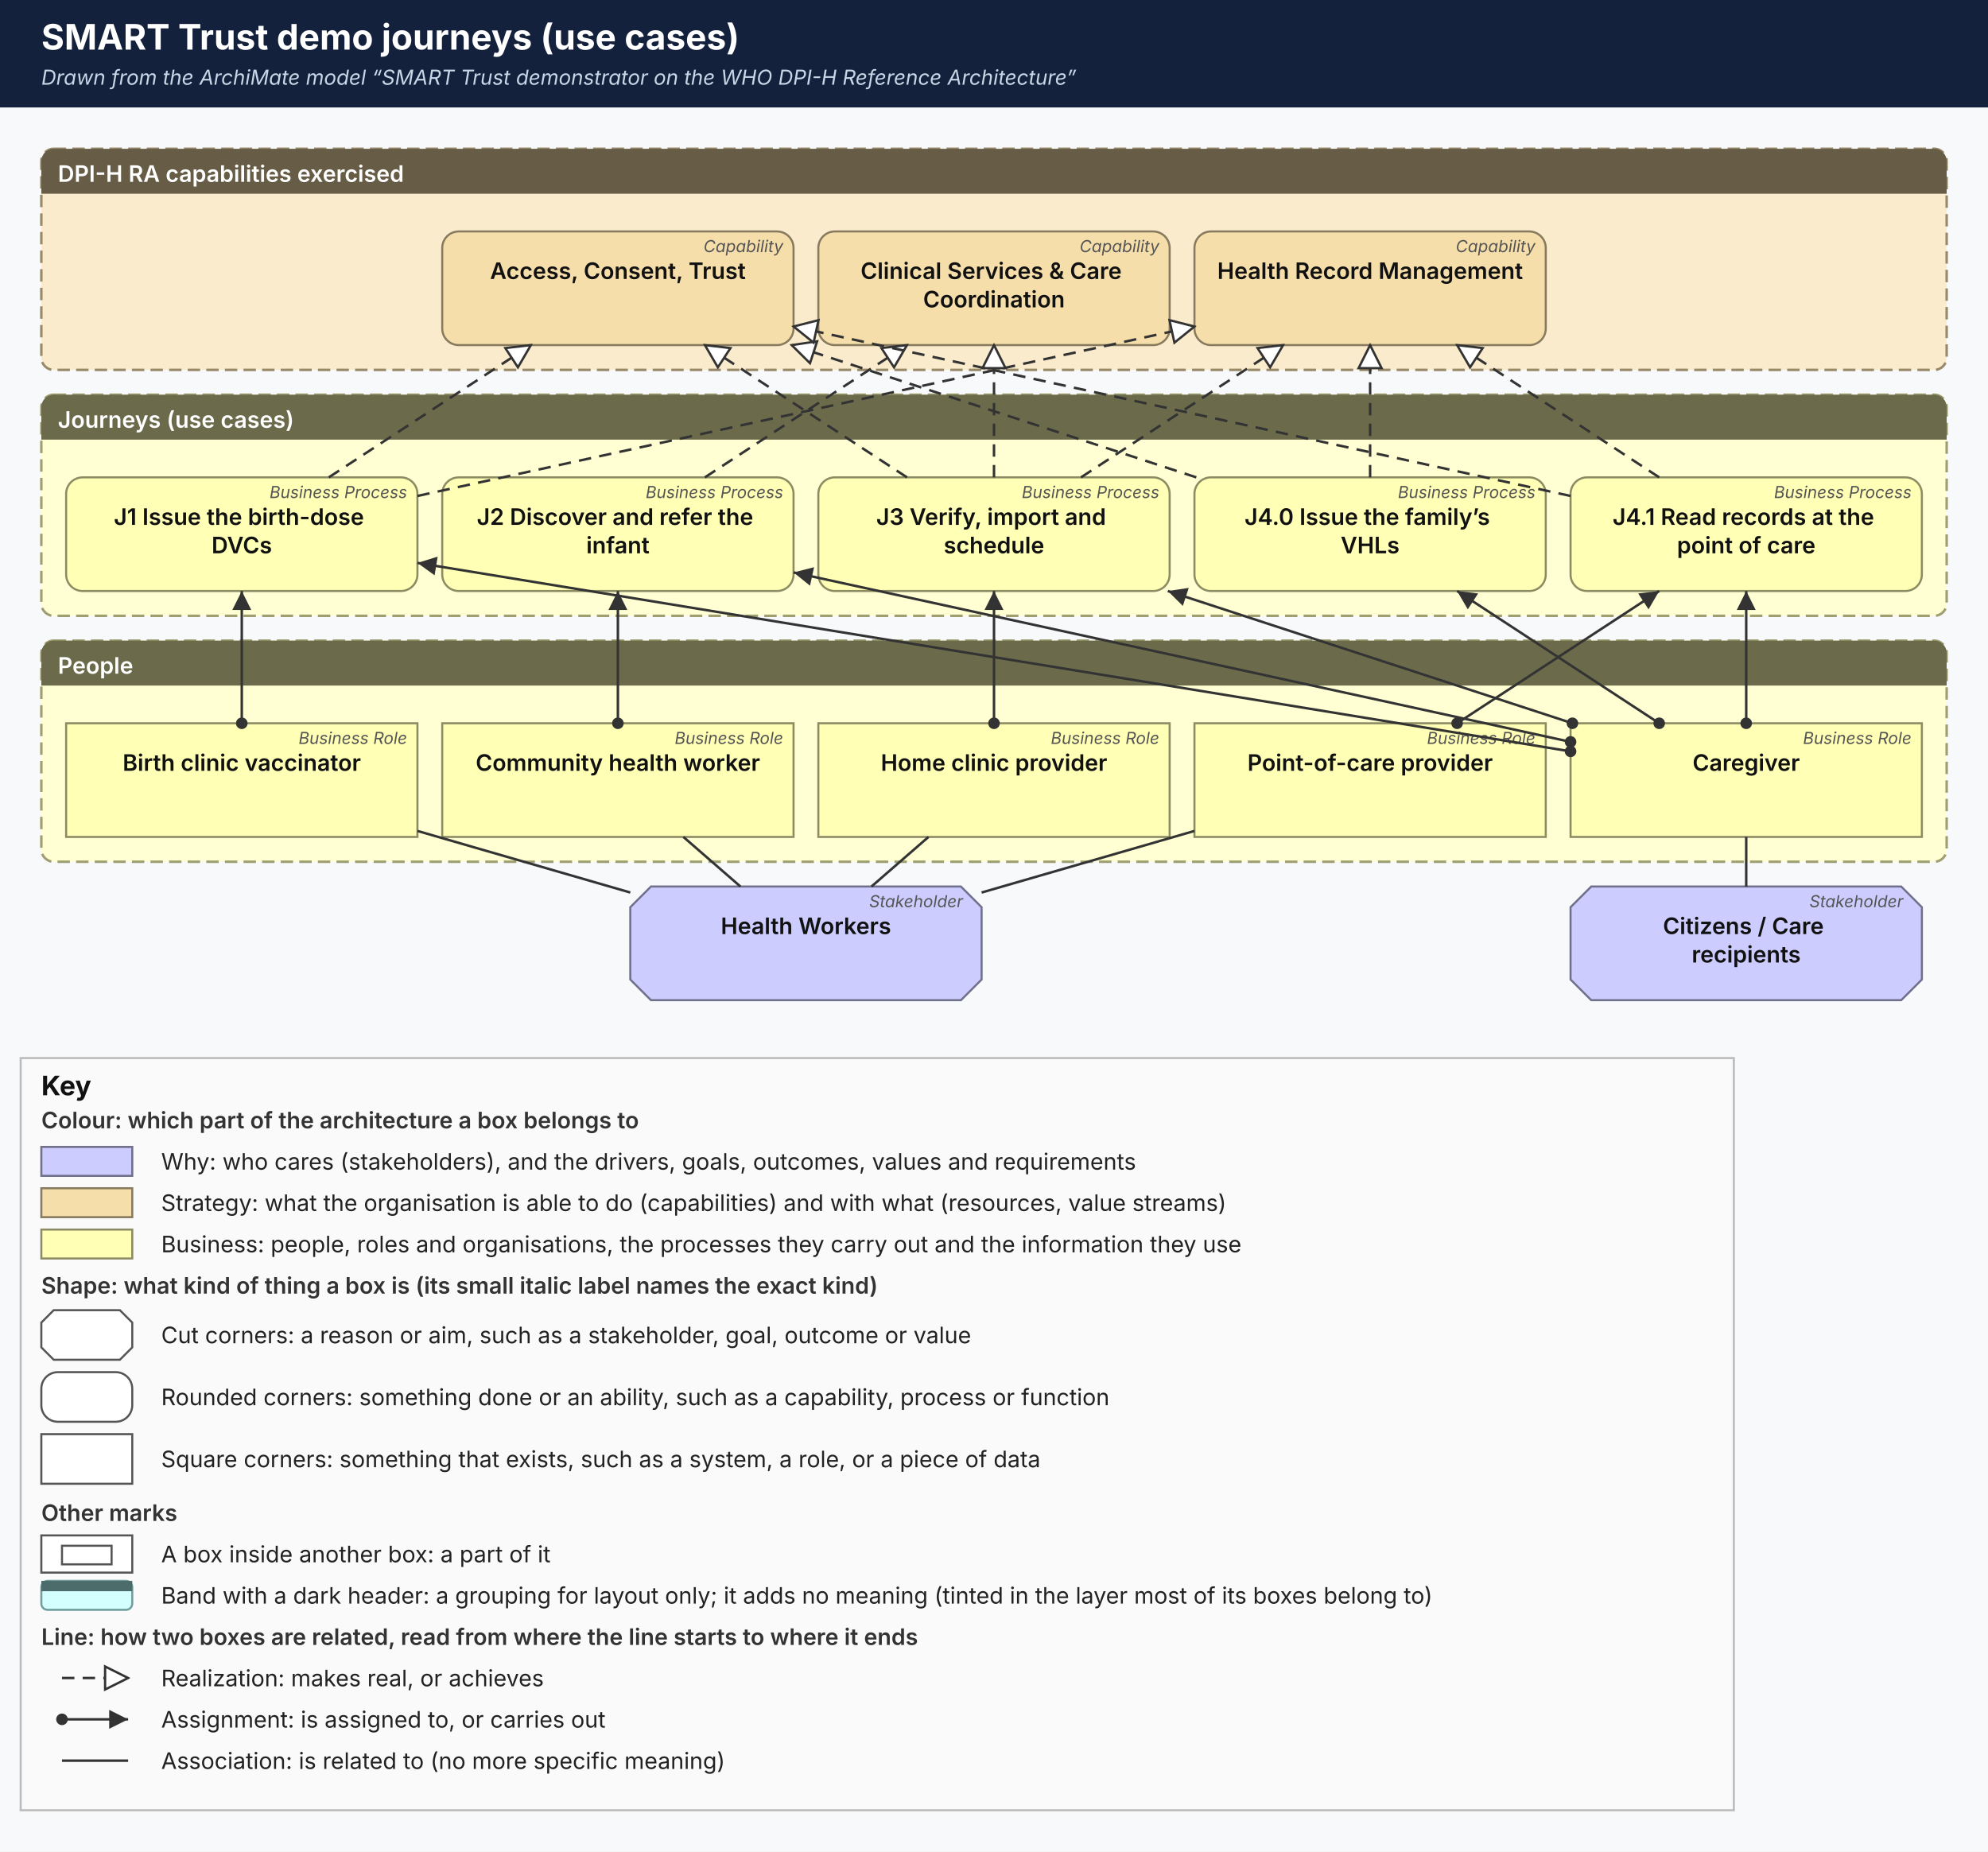
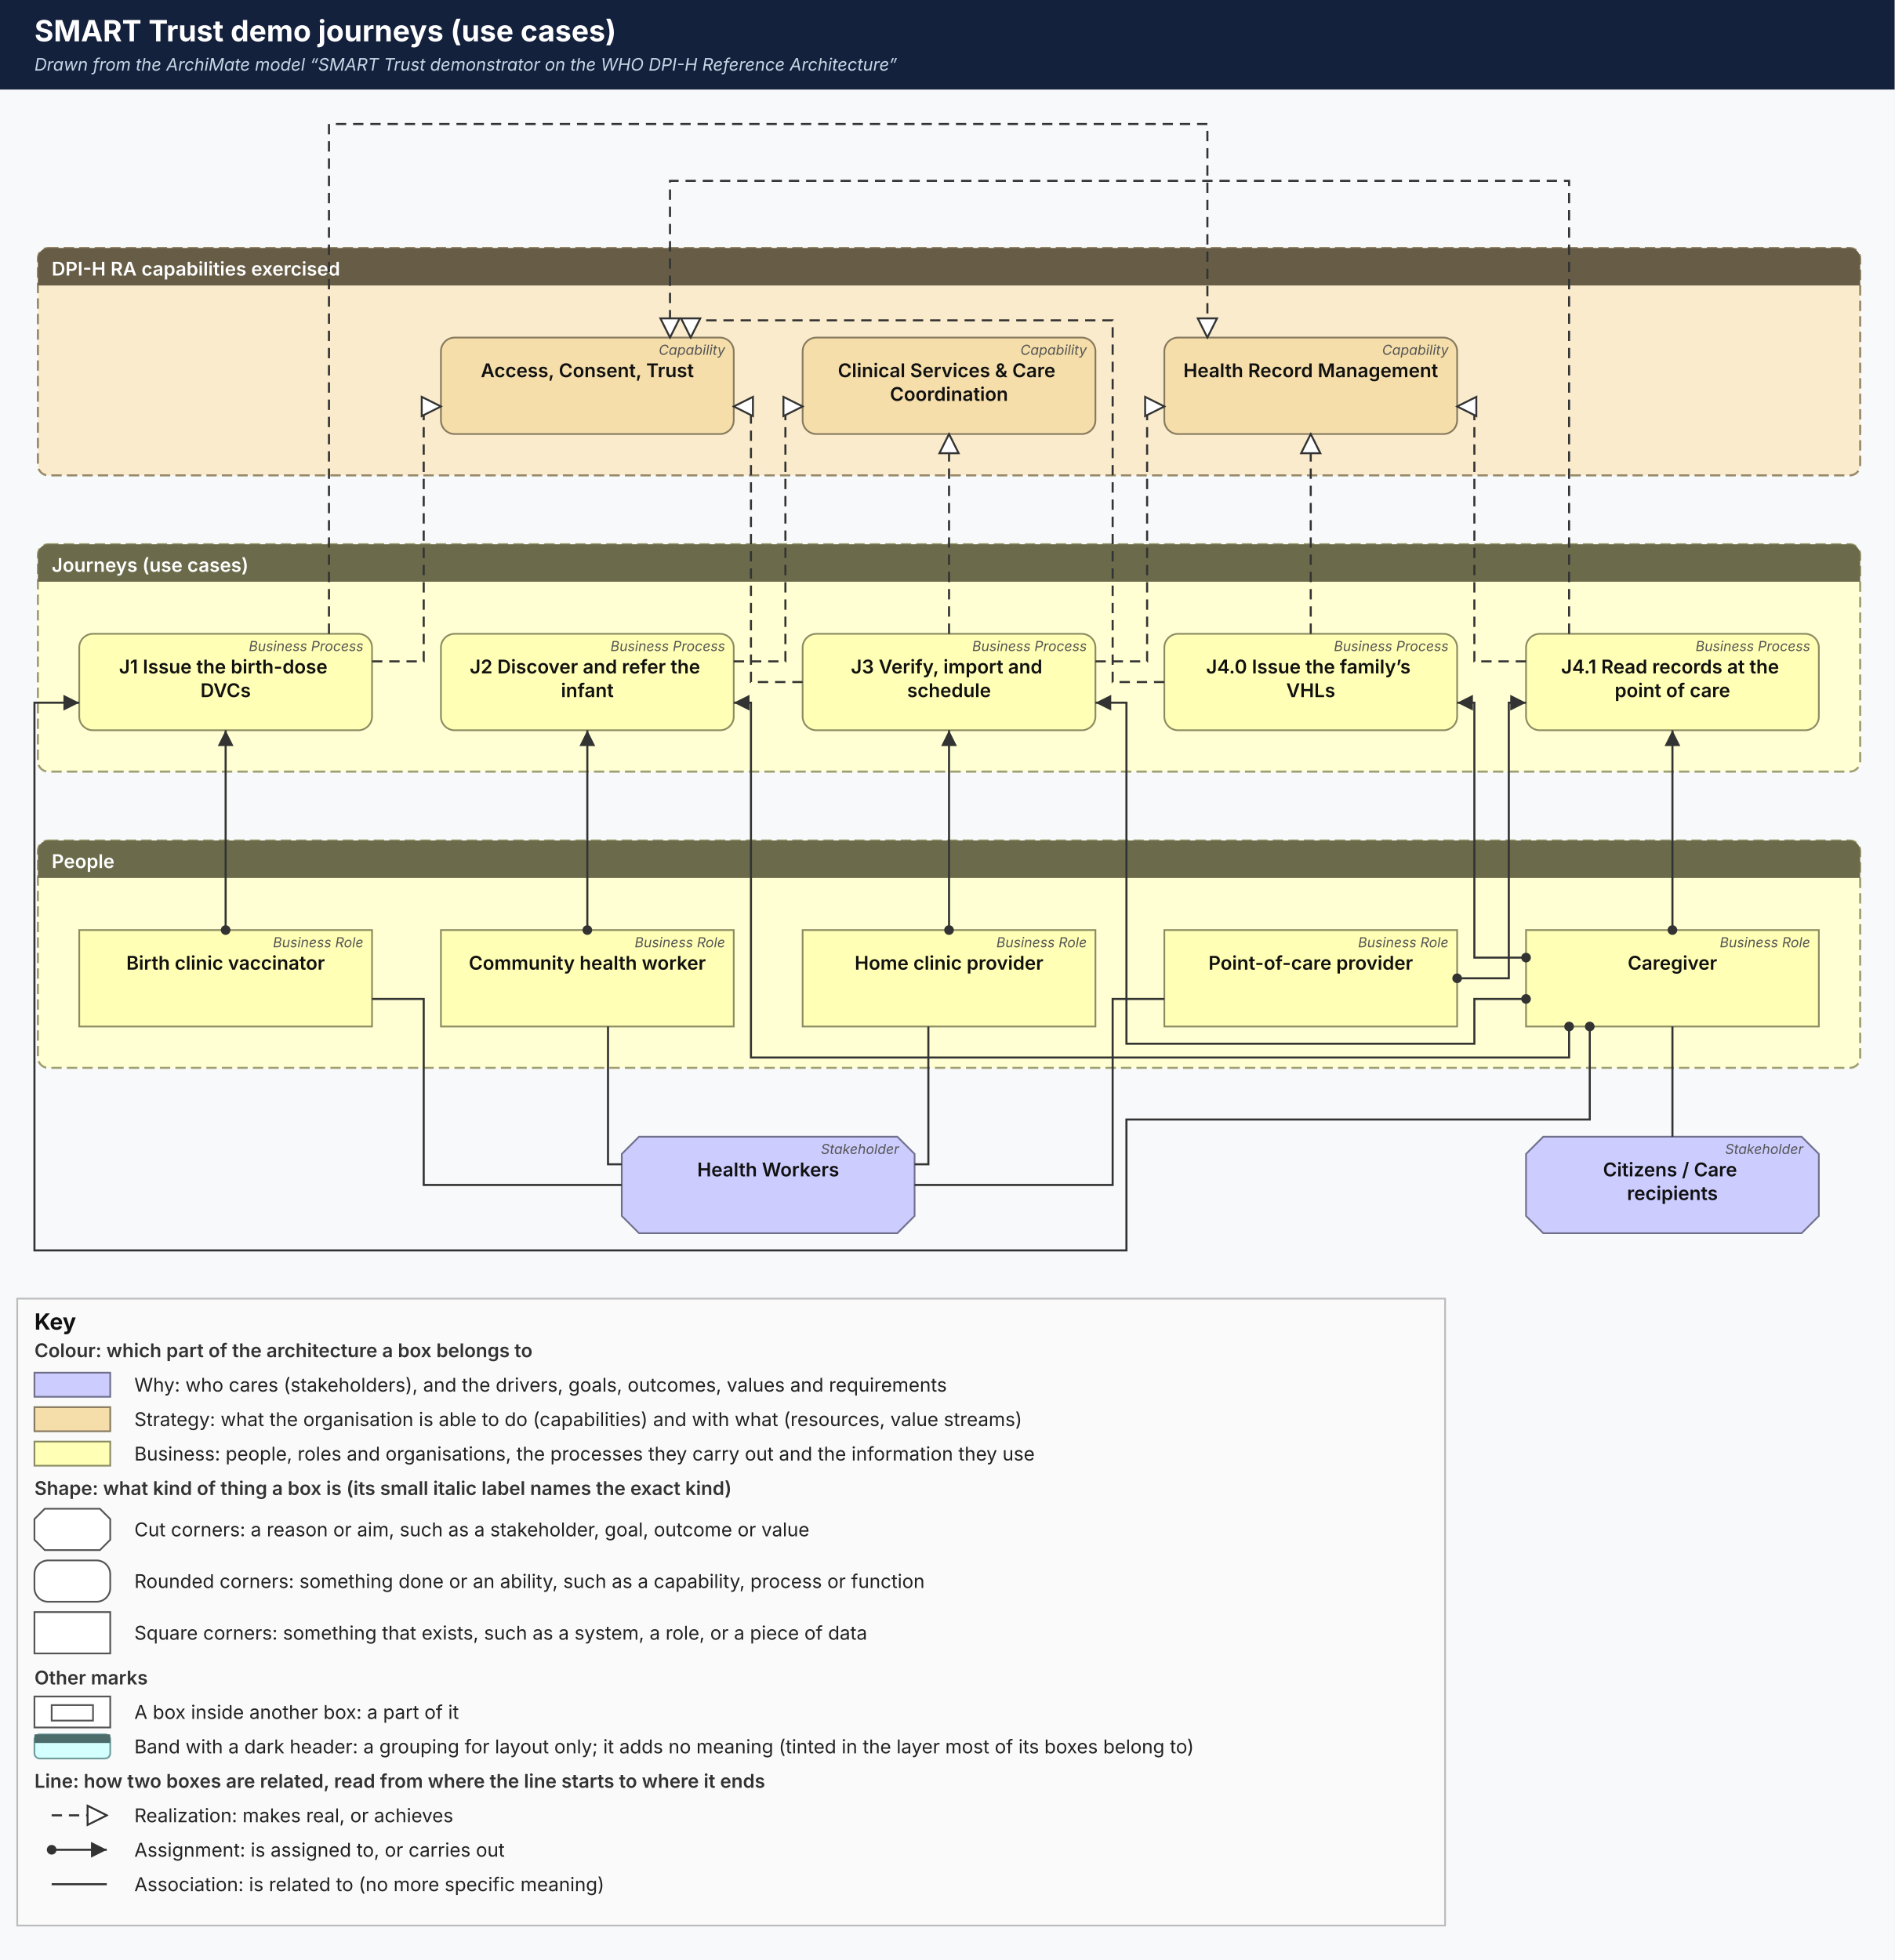
- <svg xmlns="http://www.w3.org/2000/svg" viewBox="4 -48 962 896" width="962" height="896" role="img" aria-labelledby="av-title">
+ <svg xmlns="http://www.w3.org/2000/svg" viewBox="2 -120 1100 1138" width="1100" height="1138" role="img" aria-labelledby="av-title">
  <style>
.av-name{font:600 11px Inter, "Segoe UI", system-ui, -apple-system, Helvetica, Arial, sans-serif;fill:#111}
.av-type{font:italic 8px Inter, "Segoe UI", system-ui, -apple-system, Helvetica, Arial, sans-serif;fill:#555}
.av-group{font:600 11px Inter, "Segoe UI", system-ui, -apple-system, Helvetica, Arial, sans-serif;fill:#333}
.av-note{font:10px Inter, "Segoe UI", system-ui, -apple-system, Helvetica, Arial, sans-serif;fill:#222}
.av-key{font:11px Inter, "Segoe UI", system-ui, -apple-system, Helvetica, Arial, sans-serif;fill:#222}
.av-keyh{font:600 11px Inter, "Segoe UI", system-ui, -apple-system, Helvetica, Arial, sans-serif;fill:#333}
.av-keyt{font:700 13px Inter, "Segoe UI", system-ui, -apple-system, Helvetica, Arial, sans-serif;fill:#111}
.av-rel{font:9px Inter, "Segoe UI", system-ui, -apple-system, Helvetica, Arial, sans-serif;fill:#333;paint-order:stroke;stroke:#fff;stroke-width:3px}
a:hover rect,a:hover polygon,a:focus rect,a:focus polygon{stroke:#06c;stroke-width:2.5}
</style>
  <defs>
    <marker id="arrow-open" viewBox="0 0 12 12" refX="11" refY="6" markerWidth="11" markerHeight="11" orient="auto-start-reverse" markerUnits="userSpaceOnUse">
      <path d="M1 1 L11 6 L1 11" fill="none" stroke="#333" stroke-width="1.3" />
    </marker>
    <marker id="arrow-filled" viewBox="0 0 12 12" refX="11" refY="6" markerWidth="11" markerHeight="11" orient="auto-start-reverse" markerUnits="userSpaceOnUse">
      <path d="M1 1 L11 6 L1 11 Z" fill="#333" />
    </marker>
    <marker id="arrow-small" viewBox="0 0 10 10" refX="9" refY="5" markerWidth="8" markerHeight="8" orient="auto-start-reverse" markerUnits="userSpaceOnUse">
      <path d="M1 1 L9 5 L1 9" fill="none" stroke="#333" stroke-width="1.2" />
    </marker>
    <marker id="triangle-hollow" viewBox="0 0 14 14" refX="13" refY="7" markerWidth="13" markerHeight="13" orient="auto-start-reverse" markerUnits="userSpaceOnUse">
      <path d="M1 1 L13 7 L1 13 Z" fill="#fff" stroke="#333" stroke-width="1.2" />
    </marker>
    <marker id="diamond-filled" viewBox="0 0 16 10" refX="1" refY="5" markerWidth="16" markerHeight="10" orient="auto-start-reverse" markerUnits="userSpaceOnUse">
      <path d="M1 5 L8 1 L15 5 L8 9 Z" fill="#333" />
    </marker>
    <marker id="diamond-hollow" viewBox="0 0 16 10" refX="1" refY="5" markerWidth="16" markerHeight="10" orient="auto-start-reverse" markerUnits="userSpaceOnUse">
      <path d="M1 5 L8 1 L15 5 L8 9 Z" fill="#fff" stroke="#333" stroke-width="1.2" />
    </marker>
    <marker id="dot" viewBox="0 0 8 8" refX="4" refY="4" markerWidth="7" markerHeight="7" orient="auto" markerUnits="userSpaceOnUse">
      <circle cx="4" cy="4" r="3.2" fill="#333" />
    </marker>
    <pattern id="missing" width="8" height="8" patternUnits="userSpaceOnUse" patternTransform="rotate(45)">
      <rect width="8" height="8" fill="#fff" />
      <line x1="0" y1="0" x2="0" y2="8" stroke="#d33" stroke-width="2" />
    </pattern>
  </defs>
-   <rect x="4" y="-48" width="962" height="896" fill="#f8f9fb" />
-   <rect x="4" y="-48" width="962" height="52" fill="#14213d" />
-   <text x="24" y="-24" style="font:700 17px Inter, &quot;Segoe UI&quot;, system-ui, -apple-system, Helvetica, Arial, sans-serif;fill:#fff">SMART Trust demo journeys (use cases)</text>
-   <text x="24" y="-7" style="font:italic 10px Inter, &quot;Segoe UI&quot;, system-ui, -apple-system, Helvetica, Arial, sans-serif;fill:#c9d6e6">Drawn from the ArchiMate model “SMART Trust demonstrator on the WHO DPI-H Reference Architecture”</text>
+   <rect x="2" y="-120" width="1100" height="1138" fill="#f8f9fb" />
+   <rect x="2" y="-120" width="1100" height="52" fill="#14213d" />
+   <text x="22" y="-96" style="font:700 17px Inter, &quot;Segoe UI&quot;, system-ui, -apple-system, Helvetica, Arial, sans-serif;fill:#fff">SMART Trust demo journeys (use cases)</text>
+   <text x="22" y="-79" style="font:italic 10px Inter, &quot;Segoe UI&quot;, system-ui, -apple-system, Helvetica, Arial, sans-serif;fill:#c9d6e6">Drawn from the ArchiMate model “SMART Trust demonstrator on the WHO DPI-H Reference Architecture”</text>
  <a href="../../../en/smart-trust-demo/archimate/0.1.0/elements/dpi-h-ra-capabilities-exercised/" target="_top">
-     <rect x="24" y="24" width="922" height="107" rx="6" fill="#f9ebcc" stroke="#988a69" stroke-width="1.2" stroke-dasharray="6 3" />
-     <path d="M24 30 a6 6 0 0 1 6 -6 h910 a6 6 0 0 1 6 6 v15.75 h-922 z" fill="#675d47" />
+     <rect x="24" y="24" width="1058" height="132" rx="6" fill="#f9ebcc" stroke="#988a69" stroke-width="1.2" stroke-dasharray="6 3" />
+     <path d="M24 30 a6 6 0 0 1 6 -6 h1046 a6 6 0 0 1 6 6 v15.75 h-1058 z" fill="#675d47" />
    <text class="av-group" x="32" y="40" style="fill:#fff">DPI-H RA capabilities exercised</text>
  </a>
  <a href="../../../en/smart-trust-demo/archimate/0.1.0/elements/access-consent-trust/" target="_top">
-     <rect x="218" y="64" width="170" height="55" rx="8" fill="#f5deaa" stroke="#877a5e" stroke-width="1" />
-     <text class="av-type" x="383" y="74" text-anchor="end">Capability</text>
-     <text class="av-name" x="303" y="87" text-anchor="middle">
-       <tspan x="303" dy="0">Access, Consent, Trust</tspan>
+     <rect x="258" y="76" width="170" height="56" rx="8" fill="#f5deaa" stroke="#877a5e" stroke-width="1" />
+     <text class="av-type" x="423" y="86" text-anchor="end">Capability</text>
+     <text class="av-name" x="343" y="99" text-anchor="middle">
+       <tspan x="343" dy="0">Access, Consent, Trust</tspan>
    </text>
  </a>
  <a href="../../../en/smart-trust-demo/archimate/0.1.0/elements/clinical-services-care-coordination/" target="_top">
-     <rect x="400" y="64" width="170" height="55" rx="8" fill="#f5deaa" stroke="#877a5e" stroke-width="1" />
-     <text class="av-type" x="565" y="74" text-anchor="end">Capability</text>
-     <text class="av-name" x="485" y="87" text-anchor="middle">
-       <tspan x="485" dy="0">Clinical Services &amp; Care</tspan>
-       <tspan x="485" dy="13.75">Coordination</tspan>
+     <rect x="468" y="76" width="170" height="56" rx="8" fill="#f5deaa" stroke="#877a5e" stroke-width="1" />
+     <text class="av-type" x="633" y="86" text-anchor="end">Capability</text>
+     <text class="av-name" x="553" y="99" text-anchor="middle">
+       <tspan x="553" dy="0">Clinical Services &amp; Care</tspan>
+       <tspan x="553" dy="13.75">Coordination</tspan>
    </text>
  </a>
  <a href="../../../en/smart-trust-demo/archimate/0.1.0/elements/health-record-management/" target="_top">
-     <rect x="582" y="64" width="170" height="55" rx="8" fill="#f5deaa" stroke="#877a5e" stroke-width="1" />
-     <text class="av-type" x="747" y="74" text-anchor="end">Capability</text>
-     <text class="av-name" x="667" y="87" text-anchor="middle">
-       <tspan x="667" dy="0">Health Record Management</tspan>
+     <rect x="678" y="76" width="170" height="56" rx="8" fill="#f5deaa" stroke="#877a5e" stroke-width="1" />
+     <text class="av-type" x="843" y="86" text-anchor="end">Capability</text>
+     <text class="av-name" x="763" y="99" text-anchor="middle">
+       <tspan x="763" dy="0">Health Record Management</tspan>
    </text>
  </a>
  <a href="../../../en/smart-trust-demo/archimate/0.1.0/elements/journeys-use-cases/" target="_top">
-     <rect x="24" y="143" width="922" height="107" rx="6" fill="#ffffd3" stroke="#9e9e70" stroke-width="1.2" stroke-dasharray="6 3" />
-     <path d="M24 149 a6 6 0 0 1 6 -6 h910 a6 6 0 0 1 6 6 v15.75 h-922 z" fill="#6b6b4c" />
-     <text class="av-group" x="32" y="159" style="fill:#fff">Journeys (use cases)</text>
+     <rect x="24" y="196" width="1058" height="132" rx="6" fill="#ffffd3" stroke="#9e9e70" stroke-width="1.2" stroke-dasharray="6 3" />
+     <path d="M24 202 a6 6 0 0 1 6 -6 h1046 a6 6 0 0 1 6 6 v15.75 h-1058 z" fill="#6b6b4c" />
+     <text class="av-group" x="32" y="212" style="fill:#fff">Journeys (use cases)</text>
  </a>
  <a href="../../../en/smart-trust-demo/archimate/0.1.0/elements/j1-issue-the-birth-dose-dvcs/" target="_top">
-     <rect x="36" y="183" width="170" height="55" rx="8" fill="#ffffb5" stroke="#8c8c64" stroke-width="1" />
-     <text class="av-type" x="201" y="193" text-anchor="end">Business Process</text>
-     <text class="av-name" x="121" y="206" text-anchor="middle">
-       <tspan x="121" dy="0">J1 Issue the birth-dose</tspan>
-       <tspan x="121" dy="13.75">DVCs</tspan>
+     <rect x="48" y="248" width="170" height="56" rx="8" fill="#ffffb5" stroke="#8c8c64" stroke-width="1" />
+     <text class="av-type" x="213" y="258" text-anchor="end">Business Process</text>
+     <text class="av-name" x="133" y="271" text-anchor="middle">
+       <tspan x="133" dy="0">J1 Issue the birth-dose</tspan>
+       <tspan x="133" dy="13.75">DVCs</tspan>
    </text>
  </a>
  <a href="../../../en/smart-trust-demo/archimate/0.1.0/elements/j2-discover-and-refer-the-infant/" target="_top">
-     <rect x="218" y="183" width="170" height="55" rx="8" fill="#ffffb5" stroke="#8c8c64" stroke-width="1" />
-     <text class="av-type" x="383" y="193" text-anchor="end">Business Process</text>
-     <text class="av-name" x="303" y="206" text-anchor="middle">
-       <tspan x="303" dy="0">J2 Discover and refer the</tspan>
-       <tspan x="303" dy="13.75">infant</tspan>
+     <rect x="258" y="248" width="170" height="56" rx="8" fill="#ffffb5" stroke="#8c8c64" stroke-width="1" />
+     <text class="av-type" x="423" y="258" text-anchor="end">Business Process</text>
+     <text class="av-name" x="343" y="271" text-anchor="middle">
+       <tspan x="343" dy="0">J2 Discover and refer the</tspan>
+       <tspan x="343" dy="13.75">infant</tspan>
    </text>
  </a>
  <a href="../../../en/smart-trust-demo/archimate/0.1.0/elements/j3-verify-import-and-schedule/" target="_top">
-     <rect x="400" y="183" width="170" height="55" rx="8" fill="#ffffb5" stroke="#8c8c64" stroke-width="1" />
-     <text class="av-type" x="565" y="193" text-anchor="end">Business Process</text>
-     <text class="av-name" x="485" y="206" text-anchor="middle">
-       <tspan x="485" dy="0">J3 Verify, import and</tspan>
-       <tspan x="485" dy="13.75">schedule</tspan>
+     <rect x="468" y="248" width="170" height="56" rx="8" fill="#ffffb5" stroke="#8c8c64" stroke-width="1" />
+     <text class="av-type" x="633" y="258" text-anchor="end">Business Process</text>
+     <text class="av-name" x="553" y="271" text-anchor="middle">
+       <tspan x="553" dy="0">J3 Verify, import and</tspan>
+       <tspan x="553" dy="13.75">schedule</tspan>
    </text>
  </a>
  <a href="../../../en/smart-trust-demo/archimate/0.1.0/elements/j4-0-issue-the-family-s-vhls/" target="_top">
-     <rect x="582" y="183" width="170" height="55" rx="8" fill="#ffffb5" stroke="#8c8c64" stroke-width="1" />
-     <text class="av-type" x="747" y="193" text-anchor="end">Business Process</text>
-     <text class="av-name" x="667" y="206" text-anchor="middle">
-       <tspan x="667" dy="0">J4.0 Issue the family’s</tspan>
-       <tspan x="667" dy="13.75">VHLs</tspan>
+     <rect x="678" y="248" width="170" height="56" rx="8" fill="#ffffb5" stroke="#8c8c64" stroke-width="1" />
+     <text class="av-type" x="843" y="258" text-anchor="end">Business Process</text>
+     <text class="av-name" x="763" y="271" text-anchor="middle">
+       <tspan x="763" dy="0">J4.0 Issue the family’s</tspan>
+       <tspan x="763" dy="13.75">VHLs</tspan>
    </text>
  </a>
  <a href="../../../en/smart-trust-demo/archimate/0.1.0/elements/j4-1-read-records-at-the-point-of-care/" target="_top">
-     <rect x="764" y="183" width="170" height="55" rx="8" fill="#ffffb5" stroke="#8c8c64" stroke-width="1" />
-     <text class="av-type" x="929" y="193" text-anchor="end">Business Process</text>
-     <text class="av-name" x="849" y="206" text-anchor="middle">
-       <tspan x="849" dy="0">J4.1 Read records at the</tspan>
-       <tspan x="849" dy="13.75">point of care</tspan>
+     <rect x="888" y="248" width="170" height="56" rx="8" fill="#ffffb5" stroke="#8c8c64" stroke-width="1" />
+     <text class="av-type" x="1053" y="258" text-anchor="end">Business Process</text>
+     <text class="av-name" x="973" y="271" text-anchor="middle">
+       <tspan x="973" dy="0">J4.1 Read records at the</tspan>
+       <tspan x="973" dy="13.75">point of care</tspan>
    </text>
  </a>
  <a href="../../../en/smart-trust-demo/archimate/0.1.0/elements/people/" target="_top">
-     <rect x="24" y="262" width="922" height="107" rx="6" fill="#ffffd3" stroke="#9e9e70" stroke-width="1.2" stroke-dasharray="6 3" />
-     <path d="M24 268 a6 6 0 0 1 6 -6 h910 a6 6 0 0 1 6 6 v15.75 h-922 z" fill="#6b6b4c" />
-     <text class="av-group" x="32" y="278" style="fill:#fff">People</text>
+     <rect x="24" y="368" width="1058" height="132" rx="6" fill="#ffffd3" stroke="#9e9e70" stroke-width="1.2" stroke-dasharray="6 3" />
+     <path d="M24 374 a6 6 0 0 1 6 -6 h1046 a6 6 0 0 1 6 6 v15.75 h-1058 z" fill="#6b6b4c" />
+     <text class="av-group" x="32" y="384" style="fill:#fff">People</text>
  </a>
  <a href="../../../en/smart-trust-demo/archimate/0.1.0/elements/birth-clinic-vaccinator/" target="_top">
-     <rect x="36" y="302" width="170" height="55" fill="#ffffb5" stroke="#8c8c64" stroke-width="1" />
-     <text class="av-type" x="201" y="312" text-anchor="end">Business Role</text>
-     <text class="av-name" x="121" y="325" text-anchor="middle">
-       <tspan x="121" dy="0">Birth clinic vaccinator</tspan>
+     <rect x="48" y="420" width="170" height="56" fill="#ffffb5" stroke="#8c8c64" stroke-width="1" />
+     <text class="av-type" x="213" y="430" text-anchor="end">Business Role</text>
+     <text class="av-name" x="133" y="443" text-anchor="middle">
+       <tspan x="133" dy="0">Birth clinic vaccinator</tspan>
    </text>
  </a>
  <a href="../../../en/smart-trust-demo/archimate/0.1.0/elements/community-health-worker/" target="_top">
-     <rect x="218" y="302" width="170" height="55" fill="#ffffb5" stroke="#8c8c64" stroke-width="1" />
-     <text class="av-type" x="383" y="312" text-anchor="end">Business Role</text>
-     <text class="av-name" x="303" y="325" text-anchor="middle">
-       <tspan x="303" dy="0">Community health worker</tspan>
+     <rect x="258" y="420" width="170" height="56" fill="#ffffb5" stroke="#8c8c64" stroke-width="1" />
+     <text class="av-type" x="423" y="430" text-anchor="end">Business Role</text>
+     <text class="av-name" x="343" y="443" text-anchor="middle">
+       <tspan x="343" dy="0">Community health worker</tspan>
    </text>
  </a>
  <a href="../../../en/smart-trust-demo/archimate/0.1.0/elements/home-clinic-provider/" target="_top">
-     <rect x="400" y="302" width="170" height="55" fill="#ffffb5" stroke="#8c8c64" stroke-width="1" />
-     <text class="av-type" x="565" y="312" text-anchor="end">Business Role</text>
-     <text class="av-name" x="485" y="325" text-anchor="middle">
-       <tspan x="485" dy="0">Home clinic provider</tspan>
+     <rect x="468" y="420" width="170" height="56" fill="#ffffb5" stroke="#8c8c64" stroke-width="1" />
+     <text class="av-type" x="633" y="430" text-anchor="end">Business Role</text>
+     <text class="av-name" x="553" y="443" text-anchor="middle">
+       <tspan x="553" dy="0">Home clinic provider</tspan>
    </text>
  </a>
  <a href="../../../en/smart-trust-demo/archimate/0.1.0/elements/point-of-care-provider/" target="_top">
-     <rect x="582" y="302" width="170" height="55" fill="#ffffb5" stroke="#8c8c64" stroke-width="1" />
-     <text class="av-type" x="747" y="312" text-anchor="end">Business Role</text>
-     <text class="av-name" x="667" y="325" text-anchor="middle">
-       <tspan x="667" dy="0">Point-of-care provider</tspan>
+     <rect x="678" y="420" width="170" height="56" fill="#ffffb5" stroke="#8c8c64" stroke-width="1" />
+     <text class="av-type" x="843" y="430" text-anchor="end">Business Role</text>
+     <text class="av-name" x="763" y="443" text-anchor="middle">
+       <tspan x="763" dy="0">Point-of-care provider</tspan>
    </text>
  </a>
  <a href="../../../en/smart-trust-demo/archimate/0.1.0/elements/caregiver/" target="_top">
-     <rect x="764" y="302" width="170" height="55" fill="#ffffb5" stroke="#8c8c64" stroke-width="1" />
-     <text class="av-type" x="929" y="312" text-anchor="end">Business Role</text>
-     <text class="av-name" x="849" y="325" text-anchor="middle">
-       <tspan x="849" dy="0">Caregiver</tspan>
+     <rect x="888" y="420" width="170" height="56" fill="#ffffb5" stroke="#8c8c64" stroke-width="1" />
+     <text class="av-type" x="1053" y="430" text-anchor="end">Business Role</text>
+     <text class="av-name" x="973" y="443" text-anchor="middle">
+       <tspan x="973" dy="0">Caregiver</tspan>
    </text>
  </a>
  <a href="../../../en/smart-trust-demo/archimate/0.1.0/elements/health-workers/" target="_top">
-     <polygon points="319,381 469,381 479,391 479,426 469,436 319,436 309,426 309,391" fill="#ccccff" stroke="#70708c" stroke-width="1" />
-     <text class="av-type" x="470" y="391" text-anchor="end">Stakeholder</text>
-     <text class="av-name" x="394" y="404" text-anchor="middle">
-       <tspan x="394" dy="0">Health Workers</tspan>
+     <polygon points="373,540 523,540 533,550 533,586 523,596 373,596 363,586 363,550" fill="#ccccff" stroke="#70708c" stroke-width="1" />
+     <text class="av-type" x="524" y="550" text-anchor="end">Stakeholder</text>
+     <text class="av-name" x="448" y="563" text-anchor="middle">
+       <tspan x="448" dy="0">Health Workers</tspan>
    </text>
  </a>
  <a href="../../../en/smart-trust-demo/archimate/0.1.0/elements/citizens-care-recipients/" target="_top">
-     <polygon points="774,381 924,381 934,391 934,426 924,436 774,436 764,426 764,391" fill="#ccccff" stroke="#70708c" stroke-width="1" />
-     <text class="av-type" x="925" y="391" text-anchor="end">Stakeholder</text>
-     <text class="av-name" x="849" y="404" text-anchor="middle">
-       <tspan x="849" dy="0">Citizens / Care</tspan>
-       <tspan x="849" dy="13.75">recipients</tspan>
+     <polygon points="898,540 1048,540 1058,550 1058,586 1048,596 898,596 888,586 888,550" fill="#ccccff" stroke="#70708c" stroke-width="1" />
+     <text class="av-type" x="1049" y="550" text-anchor="end">Stakeholder</text>
+     <text class="av-name" x="973" y="563" text-anchor="middle">
+       <tspan x="973" dy="0">Citizens / Care</tspan>
+       <tspan x="973" dy="13.75">recipients</tspan>
    </text>
  </a>
  <a href="../../../en/smart-trust-demo/archimate/0.1.0/relationships/id-fa9e2f8ac0d05ce586ae3591704ab523/" target="_top">
-     <path d="M163.1 183 L260.9 119" fill="none" stroke="#333" stroke-width="1.2" stroke-dasharray="6 4" marker-end="url(#triangle-hollow)" />
-     <path d="M163.1 183 L260.9 119" fill="none" stroke="transparent" stroke-width="8" />
+     <path d="M218 264 L218 264 L248 264 L248 116 L258 116 L258 116" fill="none" stroke="#333" stroke-width="1.2" stroke-dasharray="6 4" marker-end="url(#triangle-hollow)" />
+     <path d="M218 264 L218 264 L248 264 L248 116 L258 116 L258 116" fill="none" stroke="transparent" stroke-width="8" />
  </a>
  <a href="../../../en/smart-trust-demo/archimate/0.1.0/relationships/id-92bb78da02ae51f5a55d9bd30990f019/" target="_top">
-     <path d="M206 192 L582 110" fill="none" stroke="#333" stroke-width="1.2" stroke-dasharray="6 4" marker-end="url(#triangle-hollow)" />
-     <path d="M206 192 L582 110" fill="none" stroke="transparent" stroke-width="8" />
+     <path d="M193 248 L193 248 L193 -48 L703 -48 L703 76 L703 76" fill="none" stroke="#333" stroke-width="1.2" stroke-dasharray="6 4" marker-end="url(#triangle-hollow)" />
+     <path d="M193 248 L193 248 L193 -48 L703 -48 L703 76 L703 76" fill="none" stroke="transparent" stroke-width="8" />
  </a>
  <a href="../../../en/smart-trust-demo/archimate/0.1.0/relationships/id-2c6b448e53375a6fbb2d63159f9ddba0/" target="_top">
-     <path d="M345.1 183 L442.9 119" fill="none" stroke="#333" stroke-width="1.2" stroke-dasharray="6 4" marker-end="url(#triangle-hollow)" />
-     <path d="M345.1 183 L442.9 119" fill="none" stroke="transparent" stroke-width="8" />
+     <path d="M428 264 L428 264 L458 264 L458 116 L468 116 L468 116" fill="none" stroke="#333" stroke-width="1.2" stroke-dasharray="6 4" marker-end="url(#triangle-hollow)" />
+     <path d="M428 264 L428 264 L458 264 L458 116 L468 116 L468 116" fill="none" stroke="transparent" stroke-width="8" />
  </a>
  <a href="../../../en/smart-trust-demo/archimate/0.1.0/relationships/id-133016ed0c4e5f7fb9a708df49f4724a/" target="_top">
-     <path d="M442.9 183 L345.1 119" fill="none" stroke="#333" stroke-width="1.2" stroke-dasharray="6 4" marker-end="url(#triangle-hollow)" />
-     <path d="M442.9 183 L345.1 119" fill="none" stroke="transparent" stroke-width="8" />
+     <path d="M468 276 L468 276 L438 276 L438 116 L428 116 L428 116" fill="none" stroke="#333" stroke-width="1.2" stroke-dasharray="6 4" marker-end="url(#triangle-hollow)" />
+     <path d="M468 276 L468 276 L438 276 L438 116 L428 116 L428 116" fill="none" stroke="transparent" stroke-width="8" />
  </a>
  <a href="../../../en/smart-trust-demo/archimate/0.1.0/relationships/id-6e9d242bb4335b099b586b94722b9036/" target="_top">
-     <path d="M485 183 L485 119" fill="none" stroke="#333" stroke-width="1.2" stroke-dasharray="6 4" marker-end="url(#triangle-hollow)" />
-     <path d="M485 183 L485 119" fill="none" stroke="transparent" stroke-width="8" />
+     <path d="M553 248 L553 248 L553 132 L553 132" fill="none" stroke="#333" stroke-width="1.2" stroke-dasharray="6 4" marker-end="url(#triangle-hollow)" />
+     <path d="M553 248 L553 248 L553 132 L553 132" fill="none" stroke="transparent" stroke-width="8" />
  </a>
  <a href="../../../en/smart-trust-demo/archimate/0.1.0/relationships/id-c0ab937db8b951ecb96fb47073cac5cb/" target="_top">
-     <path d="M527.1 183 L624.9 119" fill="none" stroke="#333" stroke-width="1.2" stroke-dasharray="6 4" marker-end="url(#triangle-hollow)" />
-     <path d="M527.1 183 L624.9 119" fill="none" stroke="transparent" stroke-width="8" />
+     <path d="M638 264 L638 264 L668 264 L668 116 L678 116 L678 116" fill="none" stroke="#333" stroke-width="1.2" stroke-dasharray="6 4" marker-end="url(#triangle-hollow)" />
+     <path d="M638 264 L638 264 L668 264 L668 116 L678 116 L678 116" fill="none" stroke="transparent" stroke-width="8" />
  </a>
  <a href="../../../en/smart-trust-demo/archimate/0.1.0/relationships/id-675daa6d7e765f45b8cbad947a535552/" target="_top">
-     <path d="M582.9 183 L387.1 119" fill="none" stroke="#333" stroke-width="1.2" stroke-dasharray="6 4" marker-end="url(#triangle-hollow)" />
-     <path d="M582.9 183 L387.1 119" fill="none" stroke="transparent" stroke-width="8" />
+     <path d="M678 276 L678 276 L648 276 L648 66 L403 66 L403 76 L403 76" fill="none" stroke="#333" stroke-width="1.2" stroke-dasharray="6 4" marker-end="url(#triangle-hollow)" />
+     <path d="M678 276 L678 276 L648 276 L648 66 L403 66 L403 76 L403 76" fill="none" stroke="transparent" stroke-width="8" />
  </a>
  <a href="../../../en/smart-trust-demo/archimate/0.1.0/relationships/id-c791ecc77d1950e799a4d45396b2adfa/" target="_top">
-     <path d="M667 183 L667 119" fill="none" stroke="#333" stroke-width="1.2" stroke-dasharray="6 4" marker-end="url(#triangle-hollow)" />
-     <path d="M667 183 L667 119" fill="none" stroke="transparent" stroke-width="8" />
+     <path d="M763 248 L763 248 L763 132 L763 132" fill="none" stroke="#333" stroke-width="1.2" stroke-dasharray="6 4" marker-end="url(#triangle-hollow)" />
+     <path d="M763 248 L763 248 L763 132 L763 132" fill="none" stroke="transparent" stroke-width="8" />
  </a>
  <a href="../../../en/smart-trust-demo/archimate/0.1.0/relationships/id-229975f4de9354a58f517c2ccf48f96b/" target="_top">
-     <path d="M764 192 L388 110" fill="none" stroke="#333" stroke-width="1.2" stroke-dasharray="6 4" marker-end="url(#triangle-hollow)" />
-     <path d="M764 192 L388 110" fill="none" stroke="transparent" stroke-width="8" />
+     <path d="M913 248 L913 248 L913 -15 L391 -15 L391 76 L391 76" fill="none" stroke="#333" stroke-width="1.2" stroke-dasharray="6 4" marker-end="url(#triangle-hollow)" />
+     <path d="M913 248 L913 248 L913 -15 L391 -15 L391 76 L391 76" fill="none" stroke="transparent" stroke-width="8" />
  </a>
  <a href="../../../en/smart-trust-demo/archimate/0.1.0/relationships/id-b525ac88cdb75de184a891b8a00feb0a/" target="_top">
-     <path d="M806.9 183 L709.1 119" fill="none" stroke="#333" stroke-width="1.2" stroke-dasharray="6 4" marker-end="url(#triangle-hollow)" />
-     <path d="M806.9 183 L709.1 119" fill="none" stroke="transparent" stroke-width="8" />
+     <path d="M888 264 L888 264 L858 264 L858 116 L848 116 L848 116" fill="none" stroke="#333" stroke-width="1.2" stroke-dasharray="6 4" marker-end="url(#triangle-hollow)" />
+     <path d="M888 264 L888 264 L858 264 L858 116 L848 116 L848 116" fill="none" stroke="transparent" stroke-width="8" />
  </a>
  <a href="../../../en/smart-trust-demo/archimate/0.1.0/relationships/id-f9dad097827d5f67a927b8e3ec87633d/" target="_top">
-     <path d="M121 302 L121 238" fill="none" stroke="#333" stroke-width="1.2" marker-start="url(#dot)" marker-end="url(#arrow-filled)" />
-     <path d="M121 302 L121 238" fill="none" stroke="transparent" stroke-width="8" />
+     <path d="M133 420 L133 420 L133 304 L133 304" fill="none" stroke="#333" stroke-width="1.2" marker-start="url(#dot)" marker-end="url(#arrow-filled)" />
+     <path d="M133 420 L133 420 L133 304 L133 304" fill="none" stroke="transparent" stroke-width="8" />
  </a>
  <a href="../../../en/smart-trust-demo/archimate/0.1.0/relationships/id-4cfb5397804f5ff2a32677dbd17afd15/" target="_top">
-     <path d="M206 354.1 L309 383.9" fill="none" stroke="#333" stroke-width="1.2" />
-     <path d="M206 354.1 L309 383.9" fill="none" stroke="transparent" stroke-width="8" />
+     <path d="M218 460 L218 460 L248 460 L248 568 L363 568 L363 568" fill="none" stroke="#333" stroke-width="1.2" />
+     <path d="M218 460 L218 460 L248 460 L248 568 L363 568 L363 568" fill="none" stroke="transparent" stroke-width="8" />
  </a>
  <a href="../../../en/smart-trust-demo/archimate/0.1.0/relationships/id-eab30403921152299e8ce54020511cf9/" target="_top">
-     <path d="M303 302 L303 238" fill="none" stroke="#333" stroke-width="1.2" marker-start="url(#dot)" marker-end="url(#arrow-filled)" />
-     <path d="M303 302 L303 238" fill="none" stroke="transparent" stroke-width="8" />
+     <path d="M343 420 L343 420 L343 304 L343 304" fill="none" stroke="#333" stroke-width="1.2" marker-start="url(#dot)" marker-end="url(#arrow-filled)" />
+     <path d="M343 420 L343 420 L343 304 L343 304" fill="none" stroke="transparent" stroke-width="8" />
  </a>
  <a href="../../../en/smart-trust-demo/archimate/0.1.0/relationships/id-0bb95ae8d9bf504899742c28808de0af/" target="_top">
-     <path d="M334.7 357 L362.3 381" fill="none" stroke="#333" stroke-width="1.2" />
-     <path d="M334.7 357 L362.3 381" fill="none" stroke="transparent" stroke-width="8" />
+     <path d="M355 476 L355 476 L355 556 L363 556 L363 556" fill="none" stroke="#333" stroke-width="1.2" />
+     <path d="M355 476 L355 476 L355 556 L363 556 L363 556" fill="none" stroke="transparent" stroke-width="8" />
  </a>
  <a href="../../../en/smart-trust-demo/archimate/0.1.0/relationships/id-9fe74bdb9ee45a4da5c5ad2f5a6295bc/" target="_top">
-     <path d="M485 302 L485 238" fill="none" stroke="#333" stroke-width="1.2" marker-start="url(#dot)" marker-end="url(#arrow-filled)" />
-     <path d="M485 302 L485 238" fill="none" stroke="transparent" stroke-width="8" />
+     <path d="M553 420 L553 420 L553 304 L553 304" fill="none" stroke="#333" stroke-width="1.2" marker-start="url(#dot)" marker-end="url(#arrow-filled)" />
+     <path d="M553 420 L553 420 L553 304 L553 304" fill="none" stroke="transparent" stroke-width="8" />
  </a>
  <a href="../../../en/smart-trust-demo/archimate/0.1.0/relationships/id-12957ac973ab5acb8d72694486129a61/" target="_top">
-     <path d="M453.3 357 L425.7 381" fill="none" stroke="#333" stroke-width="1.2" />
-     <path d="M453.3 357 L425.7 381" fill="none" stroke="transparent" stroke-width="8" />
+     <path d="M541 476 L541 476 L541 556 L533 556 L533 556" fill="none" stroke="#333" stroke-width="1.2" />
+     <path d="M541 476 L541 476 L541 556 L533 556 L533 556" fill="none" stroke="transparent" stroke-width="8" />
  </a>
  <a href="../../../en/smart-trust-demo/archimate/0.1.0/relationships/id-a7bcec5457055b4c82bef20c3d2e8ce7/" target="_top">
-     <path d="M709.1 302 L806.9 238" fill="none" stroke="#333" stroke-width="1.2" marker-start="url(#dot)" marker-end="url(#arrow-filled)" />
-     <path d="M709.1 302 L806.9 238" fill="none" stroke="transparent" stroke-width="8" />
+     <path d="M848 448 L848 448 L878 448 L878 288 L888 288 L888 288" fill="none" stroke="#333" stroke-width="1.2" marker-start="url(#dot)" marker-end="url(#arrow-filled)" />
+     <path d="M848 448 L848 448 L878 448 L878 288 L888 288 L888 288" fill="none" stroke="transparent" stroke-width="8" />
  </a>
  <a href="../../../en/smart-trust-demo/archimate/0.1.0/relationships/id-9a6e577dd75d52d7a7e01c227b78c3e1/" target="_top">
-     <path d="M582 354.1 L479 383.9" fill="none" stroke="#333" stroke-width="1.2" />
-     <path d="M582 354.1 L479 383.9" fill="none" stroke="transparent" stroke-width="8" />
+     <path d="M678 460 L678 460 L648 460 L648 568 L533 568 L533 568" fill="none" stroke="#333" stroke-width="1.2" />
+     <path d="M678 460 L678 460 L648 460 L648 568 L533 568 L533 568" fill="none" stroke="transparent" stroke-width="8" />
  </a>
  <a href="../../../en/smart-trust-demo/archimate/0.1.0/relationships/id-2625c4c1650a5055890b2b1a3f46fa75/" target="_top">
-     <path d="M764 315.6 L206 224.4" fill="none" stroke="#333" stroke-width="1.2" marker-start="url(#dot)" marker-end="url(#arrow-filled)" />
-     <path d="M764 315.6 L206 224.4" fill="none" stroke="transparent" stroke-width="8" />
+     <path d="M925 476 L925 476 L925 530 L656 530 L656 606 L22 606 L22 288 L48 288 L48 288" fill="none" stroke="#333" stroke-width="1.2" marker-start="url(#dot)" marker-end="url(#arrow-filled)" />
+     <path d="M925 476 L925 476 L925 530 L656 530 L656 606 L22 606 L22 288 L48 288 L48 288" fill="none" stroke="transparent" stroke-width="8" />
  </a>
  <a href="../../../en/smart-trust-demo/archimate/0.1.0/relationships/id-aeaebf6aec985b1c8449ea3ecb74074b/" target="_top">
-     <path d="M764 311 L388 229" fill="none" stroke="#333" stroke-width="1.2" marker-start="url(#dot)" marker-end="url(#arrow-filled)" />
-     <path d="M764 311 L388 229" fill="none" stroke="transparent" stroke-width="8" />
+     <path d="M913 476 L913 476 L913 494 L438 494 L438 288 L428 288 L428 288" fill="none" stroke="#333" stroke-width="1.2" marker-start="url(#dot)" marker-end="url(#arrow-filled)" />
+     <path d="M913 476 L913 476 L913 494 L438 494 L438 288 L428 288 L428 288" fill="none" stroke="transparent" stroke-width="8" />
  </a>
  <a href="../../../en/smart-trust-demo/archimate/0.1.0/relationships/id-e301fb7a7d90564483fdb362864ed45c/" target="_top">
-     <path d="M764.9 302 L569.1 238" fill="none" stroke="#333" stroke-width="1.2" marker-start="url(#dot)" marker-end="url(#arrow-filled)" />
-     <path d="M764.9 302 L569.1 238" fill="none" stroke="transparent" stroke-width="8" />
+     <path d="M888 460 L888 460 L858 460 L858 486 L656 486 L656 288 L638 288 L638 288" fill="none" stroke="#333" stroke-width="1.2" marker-start="url(#dot)" marker-end="url(#arrow-filled)" />
+     <path d="M888 460 L888 460 L858 460 L858 486 L656 486 L656 288 L638 288 L638 288" fill="none" stroke="transparent" stroke-width="8" />
  </a>
  <a href="../../../en/smart-trust-demo/archimate/0.1.0/relationships/id-f8047c950f0f55fe88023fece9d908f6/" target="_top">
-     <path d="M806.9 302 L709.1 238" fill="none" stroke="#333" stroke-width="1.2" marker-start="url(#dot)" marker-end="url(#arrow-filled)" />
-     <path d="M806.9 302 L709.1 238" fill="none" stroke="transparent" stroke-width="8" />
+     <path d="M888 436 L888 436 L858 436 L858 288 L848 288 L848 288" fill="none" stroke="#333" stroke-width="1.2" marker-start="url(#dot)" marker-end="url(#arrow-filled)" />
+     <path d="M888 436 L888 436 L858 436 L858 288 L848 288 L848 288" fill="none" stroke="transparent" stroke-width="8" />
  </a>
  <a href="../../../en/smart-trust-demo/archimate/0.1.0/relationships/id-38c9fc3c0a9b50f2b074748e4ccd3ce8/" target="_top">
-     <path d="M849 302 L849 238" fill="none" stroke="#333" stroke-width="1.2" marker-start="url(#dot)" marker-end="url(#arrow-filled)" />
-     <path d="M849 302 L849 238" fill="none" stroke="transparent" stroke-width="8" />
+     <path d="M973 420 L973 420 L973 304 L973 304" fill="none" stroke="#333" stroke-width="1.2" marker-start="url(#dot)" marker-end="url(#arrow-filled)" />
+     <path d="M973 420 L973 420 L973 304 L973 304" fill="none" stroke="transparent" stroke-width="8" />
  </a>
  <a href="../../../en/smart-trust-demo/archimate/0.1.0/relationships/id-cf8440d351ae5e7e898ee8204322603f/" target="_top">
-     <path d="M849 357 L849 381" fill="none" stroke="#333" stroke-width="1.2" />
-     <path d="M849 357 L849 381" fill="none" stroke="transparent" stroke-width="8" />
+     <path d="M973 476 L973 476 L973 540 L973 540" fill="none" stroke="#333" stroke-width="1.2" />
+     <path d="M973 476 L973 476 L973 540 L973 540" fill="none" stroke="transparent" stroke-width="8" />
  </a>
  <g class="av-legend">
-     <rect x="14" y="464" width="829" height="364" fill="#fafafa" stroke="#bbb" />
-     <text class="av-keyt" x="24" y="482">Key</text>
-     <text class="av-keyh" x="24" y="498">Colour: which part of the architecture a box belongs to</text>
-     <rect x="24" y="507" width="44" height="14" fill="#ccccff" stroke="#70708c" />
-     <text class="av-key" x="82" y="518">Why: who cares (stakeholders), and the drivers, goals, outcomes, values and requirements</text>
-     <rect x="24" y="527" width="44" height="14" fill="#f5deaa" stroke="#877a5e" />
-     <text class="av-key" x="82" y="538">Strategy: what the organisation is able to do (capabilities) and with what (resources, value streams)</text>
-     <rect x="24" y="547" width="44" height="14" fill="#ffffb5" stroke="#8c8c64" />
-     <text class="av-key" x="82" y="558">Business: people, roles and organisations, the processes they carry out and the information they use</text>
-     <text class="av-keyh" x="24" y="578">Shape: what kind of thing a box is (its small italic label names the exact kind)</text>
-     <polygon points="30,586 62,586 68,592 68,604 62,610 30,610 24,604 24,592" fill="#fff" stroke="#555" />
-     <text class="av-key" x="82" y="602">Cut corners: a reason or aim, such as a stakeholder, goal, outcome or value</text>
-     <rect x="24" y="616" width="44" height="24" rx="8" fill="#fff" stroke="#555" />
-     <text class="av-key" x="82" y="632">Rounded corners: something done or an ability, such as a capability, process or function</text>
-     <rect x="24" y="646" width="44" height="24" fill="#fff" stroke="#555" />
-     <text class="av-key" x="82" y="662">Square corners: something that exists, such as a system, a role, or a piece of data</text>
-     <text class="av-keyh" x="24" y="688">Other marks</text>
-     <rect x="24" y="695" width="44" height="18" fill="#fff" stroke="#555" />
-     <rect x="34" y="700" width="24" height="9" fill="#fff" stroke="#555" />
-     <text class="av-key" x="82" y="708">A box inside another box: a part of it</text>
-     <rect x="24" y="717" width="44" height="14" rx="3" fill="#d3ffff" stroke="#709e9e" />
-     <rect x="24" y="717" width="44" height="5" fill="#4c6b6b" />
-     <text class="av-key" x="82" y="728">Band with a dark header: a grouping for layout only; it adds no meaning (tinted in the layer most of its boxes belong to)</text>
-     <text class="av-keyh" x="24" y="748">Line: how two boxes are related, read from where the line starts to where it ends</text>
-     <path d="M34 764 L66 764" fill="none" stroke="#333" stroke-width="1.2" stroke-dasharray="6 4" marker-end="url(#triangle-hollow)" />
-     <text class="av-key" x="82" y="768">Realization: makes real, or achieves</text>
-     <path d="M34 784 L66 784" fill="none" stroke="#333" stroke-width="1.2" marker-start="url(#dot)" marker-end="url(#arrow-filled)" />
-     <text class="av-key" x="82" y="788">Assignment: is assigned to, or carries out</text>
-     <path d="M34 804 L66 804" fill="none" stroke="#333" stroke-width="1.2" />
-     <text class="av-key" x="82" y="808">Association: is related to (no more specific meaning)</text>
+     <rect x="12" y="634" width="829" height="364" fill="#fafafa" stroke="#bbb" />
+     <text class="av-keyt" x="22" y="652">Key</text>
+     <text class="av-keyh" x="22" y="668">Colour: which part of the architecture a box belongs to</text>
+     <rect x="22" y="677" width="44" height="14" fill="#ccccff" stroke="#70708c" />
+     <text class="av-key" x="80" y="688">Why: who cares (stakeholders), and the drivers, goals, outcomes, values and requirements</text>
+     <rect x="22" y="697" width="44" height="14" fill="#f5deaa" stroke="#877a5e" />
+     <text class="av-key" x="80" y="708">Strategy: what the organisation is able to do (capabilities) and with what (resources, value streams)</text>
+     <rect x="22" y="717" width="44" height="14" fill="#ffffb5" stroke="#8c8c64" />
+     <text class="av-key" x="80" y="728">Business: people, roles and organisations, the processes they carry out and the information they use</text>
+     <text class="av-keyh" x="22" y="748">Shape: what kind of thing a box is (its small italic label names the exact kind)</text>
+     <polygon points="28,756 60,756 66,762 66,774 60,780 28,780 22,774 22,762" fill="#fff" stroke="#555" />
+     <text class="av-key" x="80" y="772">Cut corners: a reason or aim, such as a stakeholder, goal, outcome or value</text>
+     <rect x="22" y="786" width="44" height="24" rx="8" fill="#fff" stroke="#555" />
+     <text class="av-key" x="80" y="802">Rounded corners: something done or an ability, such as a capability, process or function</text>
+     <rect x="22" y="816" width="44" height="24" fill="#fff" stroke="#555" />
+     <text class="av-key" x="80" y="832">Square corners: something that exists, such as a system, a role, or a piece of data</text>
+     <text class="av-keyh" x="22" y="858">Other marks</text>
+     <rect x="22" y="865" width="44" height="18" fill="#fff" stroke="#555" />
+     <rect x="32" y="870" width="24" height="9" fill="#fff" stroke="#555" />
+     <text class="av-key" x="80" y="878">A box inside another box: a part of it</text>
+     <rect x="22" y="887" width="44" height="14" rx="3" fill="#d3ffff" stroke="#709e9e" />
+     <rect x="22" y="887" width="44" height="5" fill="#4c6b6b" />
+     <text class="av-key" x="80" y="898">Band with a dark header: a grouping for layout only; it adds no meaning (tinted in the layer most of its boxes belong to)</text>
+     <text class="av-keyh" x="22" y="918">Line: how two boxes are related, read from where the line starts to where it ends</text>
+     <path d="M32 934 L64 934" fill="none" stroke="#333" stroke-width="1.2" stroke-dasharray="6 4" marker-end="url(#triangle-hollow)" />
+     <text class="av-key" x="80" y="938">Realization: makes real, or achieves</text>
+     <path d="M32 954 L64 954" fill="none" stroke="#333" stroke-width="1.2" marker-start="url(#dot)" marker-end="url(#arrow-filled)" />
+     <text class="av-key" x="80" y="958">Assignment: is assigned to, or carries out</text>
+     <path d="M32 974 L64 974" fill="none" stroke="#333" stroke-width="1.2" />
+     <text class="av-key" x="80" y="978">Association: is related to (no more specific meaning)</text>
  </g>
</svg>
